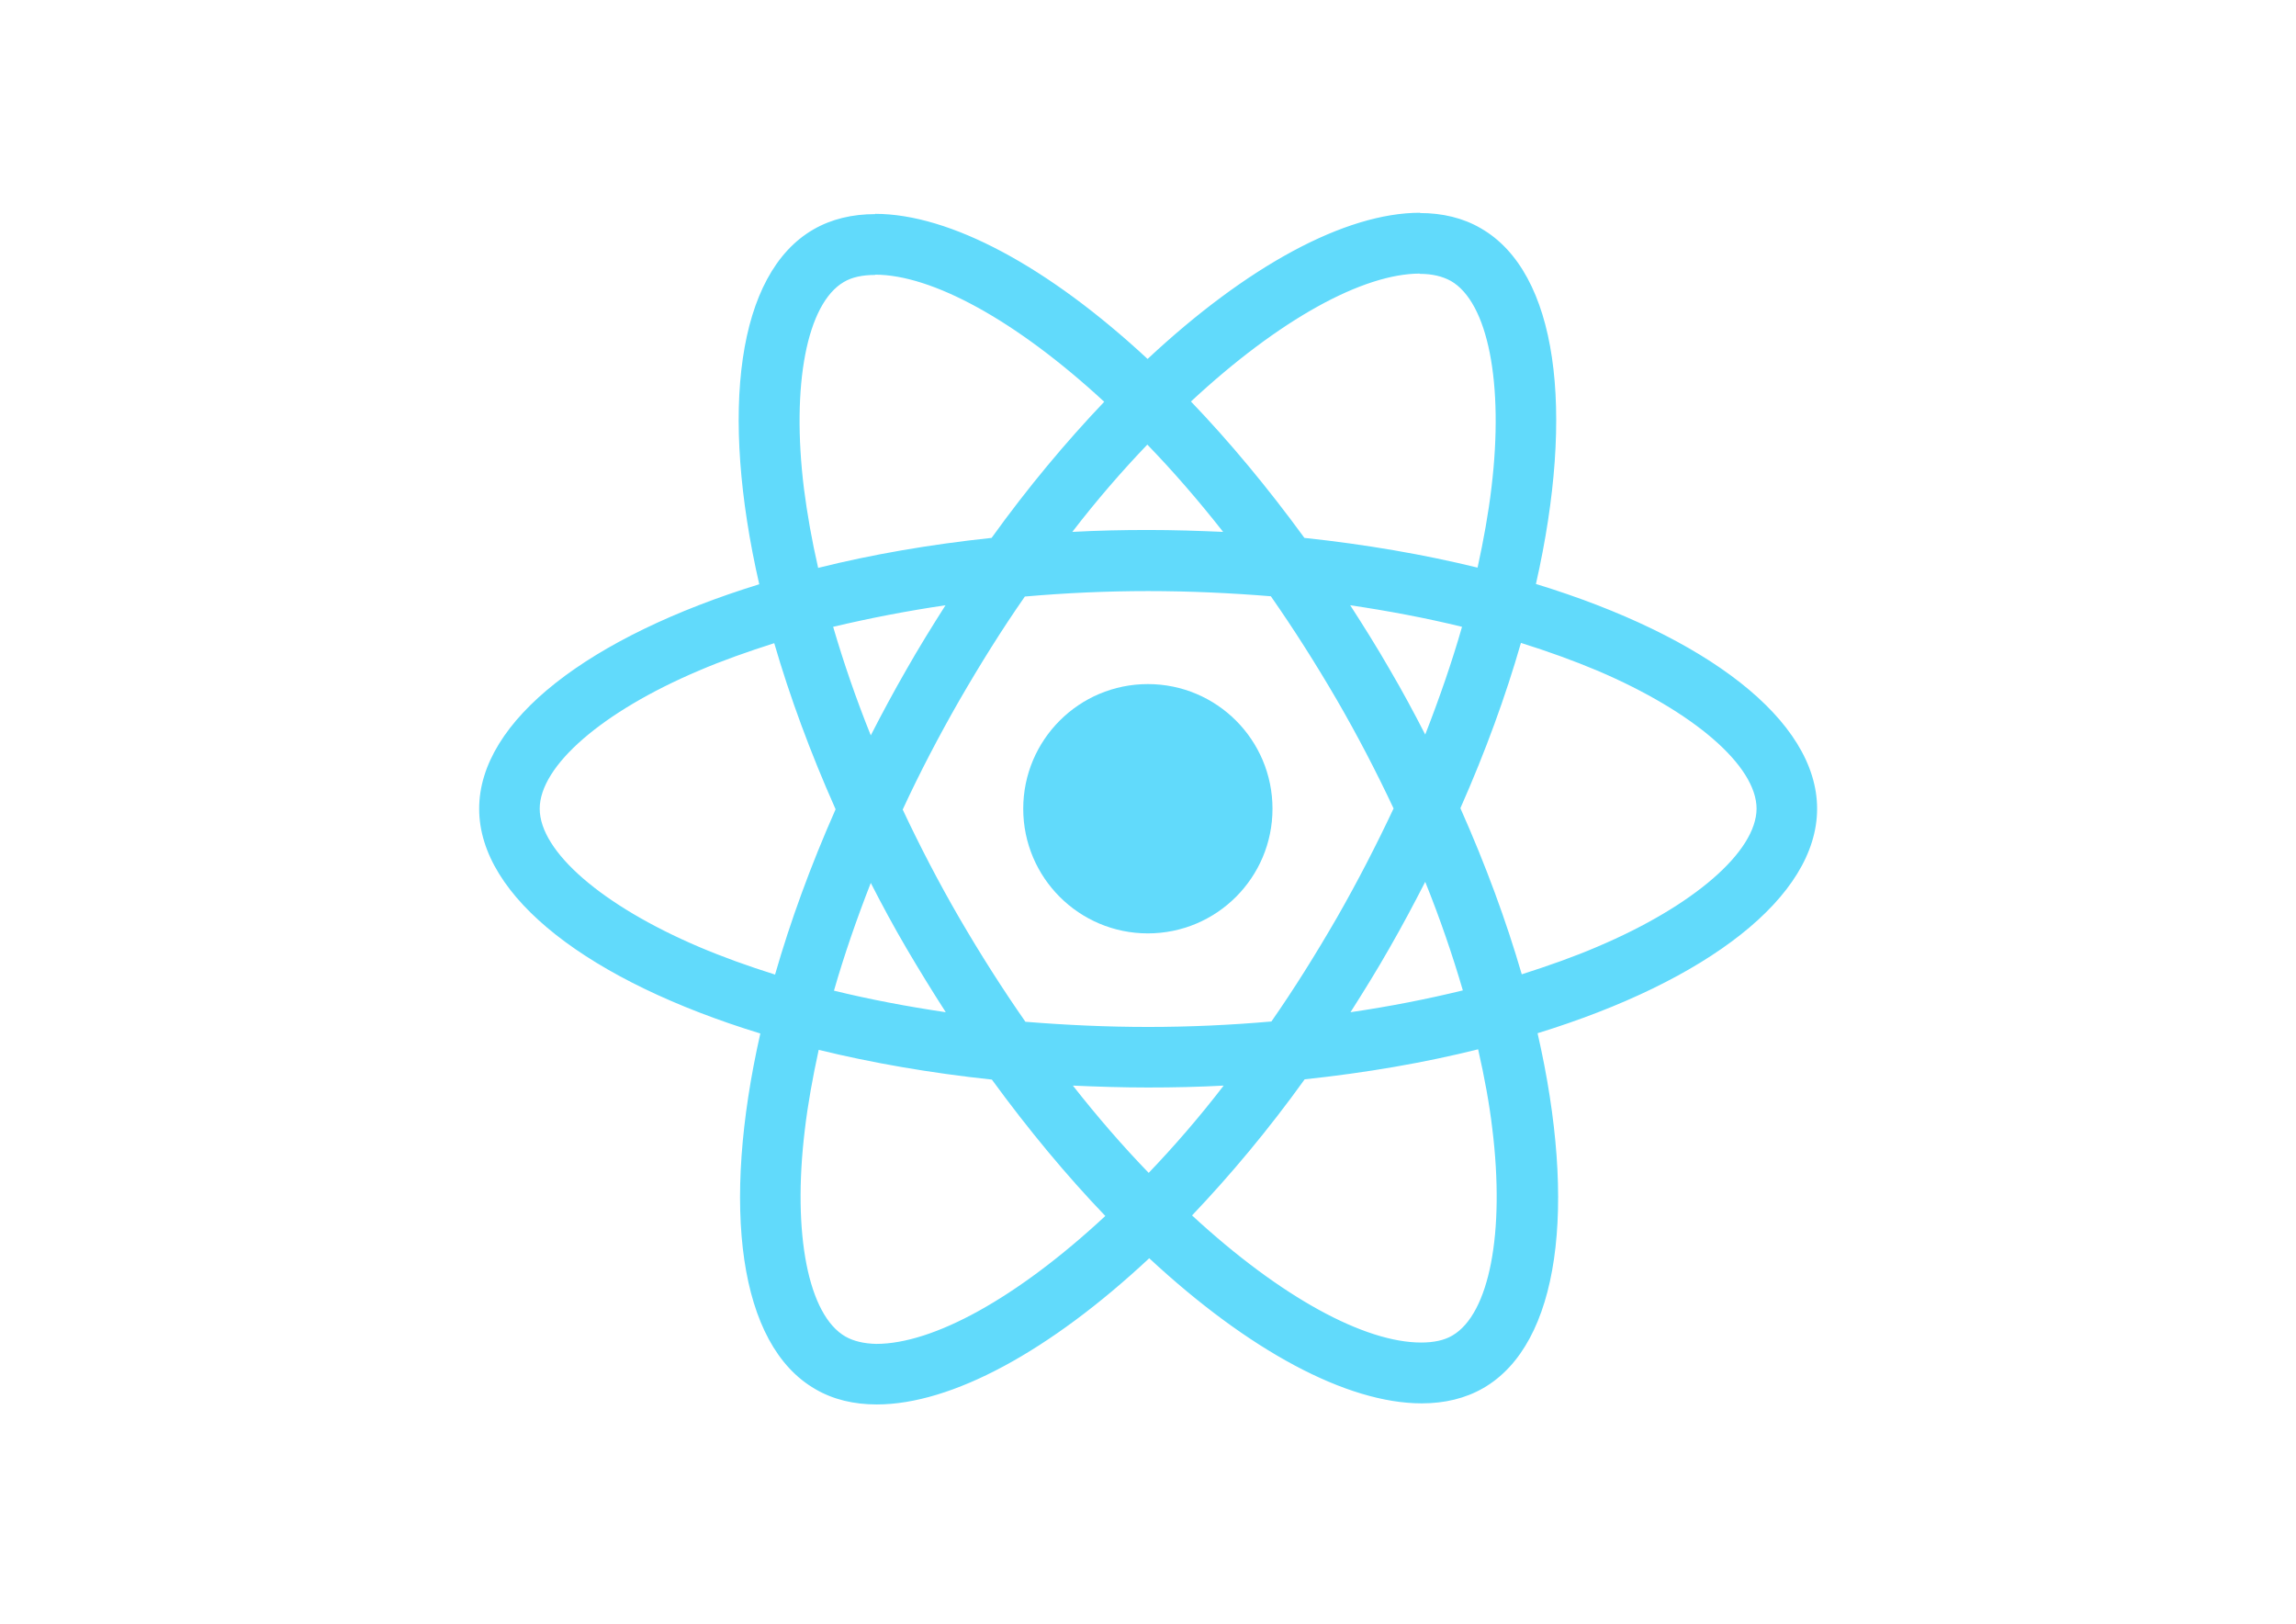
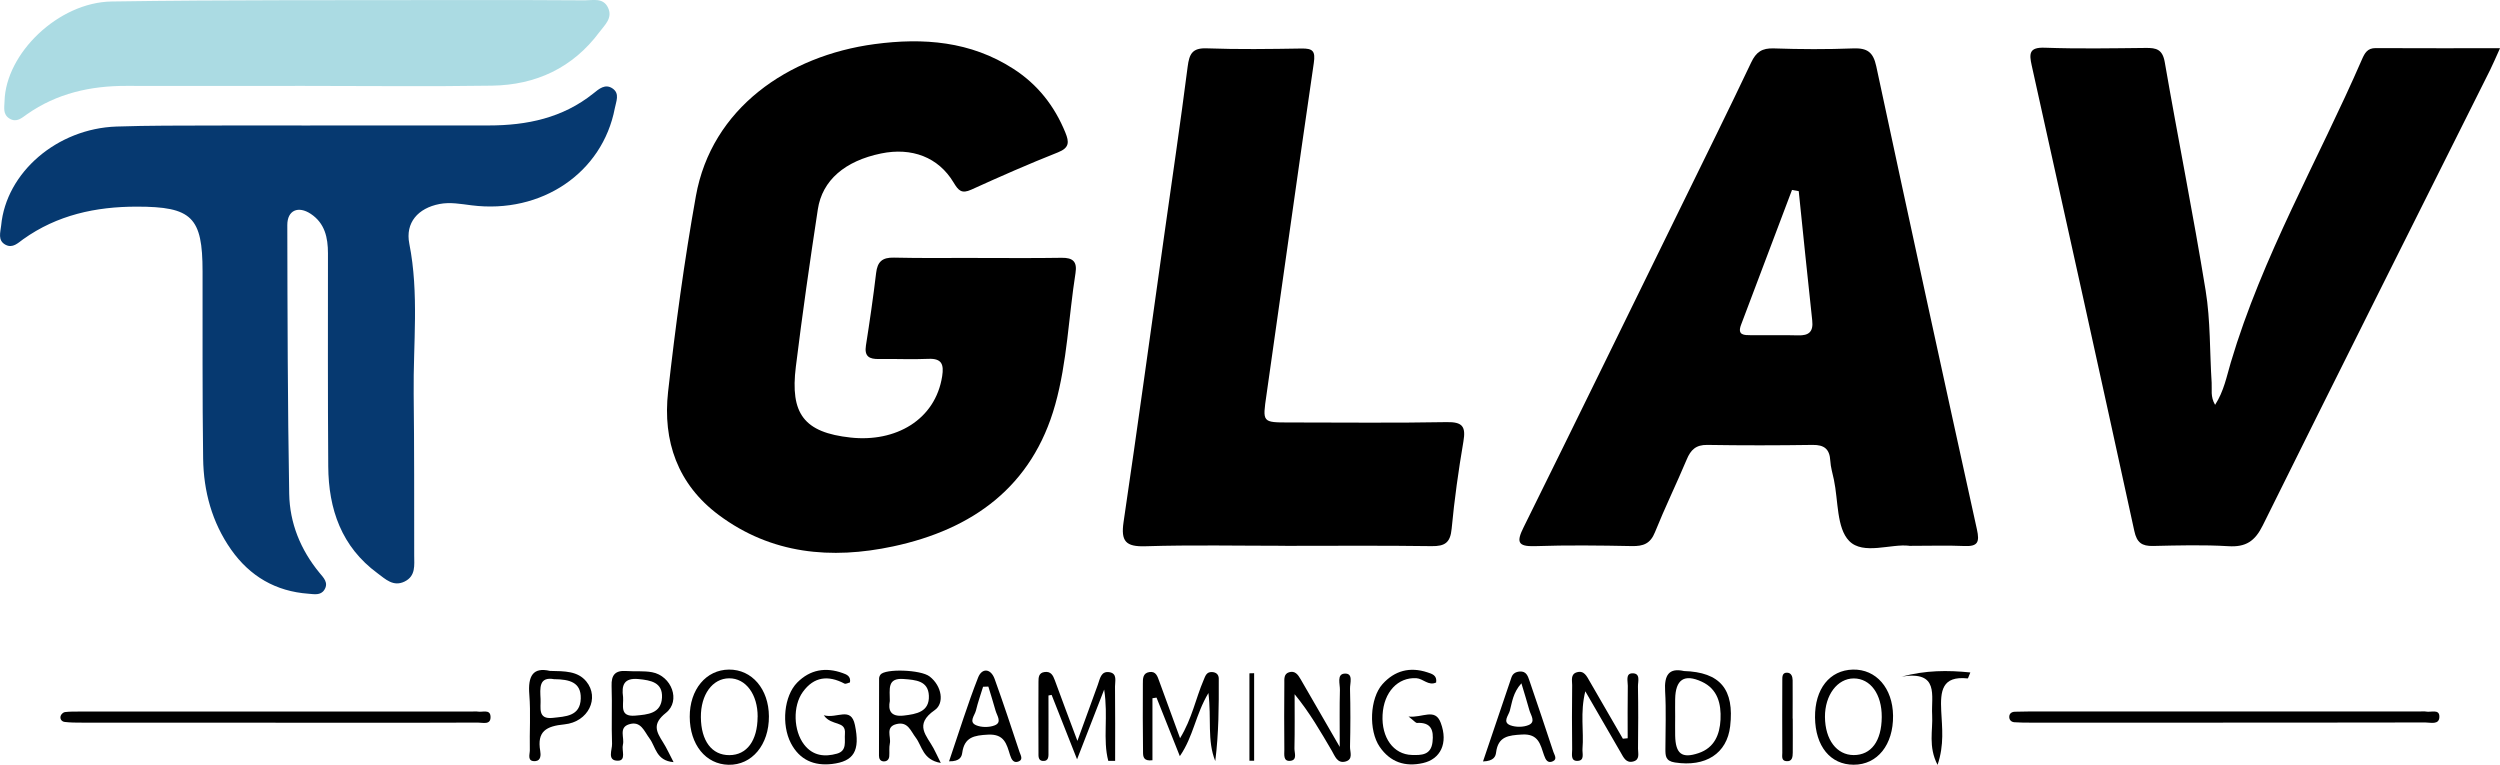
- <svg xmlns="http://www.w3.org/2000/svg" viewBox="0 0 841.9 595.3">
-   <g fill="#61DAFB">
-     <path d="M666.3 296.5c0-32.5-40.7-63.3-103.1-82.4 14.4-63.6 8-114.2-20.2-130.4-6.5-3.8-14.1-5.6-22.4-5.6v22.3c4.6 0 8.3.9 11.4 2.6 13.6 7.8 19.5 37.5 14.9 75.7-1.1 9.4-2.9 19.3-5.1 29.4-19.6-4.8-41-8.5-63.5-10.9-13.5-18.5-27.5-35.3-41.6-50 32.6-30.3 63.2-46.9 84-46.9V78c-27.5 0-63.5 19.6-99.9 53.6-36.4-33.8-72.4-53.2-99.9-53.2v22.3c20.7 0 51.4 16.5 84 46.6-14 14.7-28 31.4-41.3 49.9-22.6 2.4-44 6.1-63.6 11-2.3-10-4-19.7-5.2-29-4.7-38.2 1.1-67.9 14.6-75.8 3-1.8 6.9-2.6 11.5-2.6V78.5c-8.4 0-16 1.8-22.6 5.6-28.1 16.2-34.4 66.7-19.9 130.1-62.2 19.2-102.7 49.9-102.7 82.3 0 32.5 40.7 63.3 103.1 82.4-14.4 63.6-8 114.2 20.2 130.4 6.5 3.8 14.1 5.6 22.5 5.6 27.5 0 63.5-19.6 99.9-53.6 36.4 33.8 72.4 53.2 99.9 53.2 8.4 0 16-1.8 22.6-5.6 28.1-16.2 34.4-66.7 19.9-130.1 62-19.1 102.5-49.9 102.5-82.3zm-130.2-66.7c-3.7 12.9-8.3 26.2-13.5 39.5-4.1-8-8.4-16-13.1-24-4.6-8-9.5-15.8-14.4-23.4 14.2 2.1 27.9 4.7 41 7.9zm-45.8 106.5c-7.8 13.5-15.8 26.3-24.1 38.2-14.9 1.3-30 2-45.2 2-15.1 0-30.2-.7-45-1.9-8.3-11.9-16.4-24.6-24.2-38-7.6-13.1-14.5-26.4-20.8-39.8 6.2-13.4 13.2-26.8 20.7-39.9 7.8-13.5 15.8-26.3 24.1-38.2 14.9-1.3 30-2 45.2-2 15.1 0 30.2.7 45 1.9 8.3 11.9 16.4 24.6 24.2 38 7.6 13.1 14.5 26.4 20.8 39.8-6.3 13.4-13.2 26.8-20.7 39.9zm32.3-13c5.4 13.4 10 26.8 13.8 39.8-13.1 3.2-26.9 5.9-41.2 8 4.9-7.7 9.8-15.6 14.4-23.7 4.6-8 8.9-16.1 13-24.1zM421.2 430c-9.3-9.6-18.6-20.3-27.8-32 9 .4 18.2.7 27.5.7 9.4 0 18.7-.2 27.8-.7-9 11.7-18.3 22.4-27.5 32zm-74.4-58.9c-14.2-2.1-27.9-4.7-41-7.9 3.7-12.9 8.3-26.2 13.5-39.5 4.1 8 8.4 16 13.1 24 4.7 8 9.5 15.8 14.4 23.4zM420.7 163c9.3 9.6 18.6 20.3 27.8 32-9-.4-18.2-.7-27.5-.7-9.4 0-18.7.2-27.8.7 9-11.7 18.3-22.4 27.5-32zm-74 58.9c-4.9 7.7-9.8 15.6-14.4 23.7-4.6 8-8.9 16-13 24-5.4-13.4-10-26.8-13.8-39.8 13.1-3.1 26.9-5.8 41.2-7.9zm-90.5 125.2c-35.4-15.1-58.3-34.9-58.3-50.6 0-15.7 22.9-35.6 58.3-50.6 8.6-3.7 18-7 27.7-10.1 5.7 19.6 13.2 40 22.5 60.9-9.2 20.8-16.6 41.1-22.2 60.6-9.9-3.1-19.3-6.5-28-10.2zM310 490c-13.6-7.8-19.5-37.5-14.9-75.7 1.1-9.4 2.9-19.3 5.1-29.4 19.6 4.8 41 8.5 63.5 10.9 13.5 18.5 27.5 35.3 41.6 50-32.6 30.3-63.2 46.9-84 46.9-4.5-.1-8.3-1-11.3-2.7zm237.2-76.2c4.7 38.2-1.1 67.9-14.6 75.8-3 1.8-6.9 2.6-11.5 2.6-20.7 0-51.4-16.5-84-46.6 14-14.7 28-31.4 41.3-49.9 22.6-2.4 44-6.1 63.6-11 2.3 10.1 4.1 19.8 5.2 29.1zm38.5-66.7c-8.6 3.7-18 7-27.7 10.1-5.7-19.6-13.2-40-22.5-60.9 9.2-20.8 16.6-41.1 22.2-60.6 9.9 3.1 19.3 6.5 28.1 10.2 35.4 15.1 58.3 34.9 58.3 50.6-.1 15.7-23 35.6-58.4 50.6zM320.8 78.4z" />
-     <circle cx="420.9" cy="296.5" r="45.7" />
-     <path d="M520.5 78.1z" />
+ <svg xmlns="http://www.w3.org/2000/svg" viewBox="0 0 435.42 133.22">
+   <defs>
+     <style>
+       .cls-1 {
+         fill: #abdbe3;
+       }
+ 
+       .cls-2 {
+         fill: #063970;
+       }
+     </style>
+   </defs>
+   <g id="Layer_1" data-name="Layer 1">
+     <path d="m170.3,44.93c4.87,0,9.74.05,14.61-.03,1.97-.03,2.72.68,2.41,2.65-1.2,7.63-1.45,15.45-3.53,22.9-3.99,14.3-14.37,21.76-28.26,24.72-10.74,2.29-21.18,1.36-30.34-5.47-7.17-5.34-9.79-12.89-8.83-21.47,1.28-11.4,2.82-22.79,4.84-34.07,2.73-15.27,16.01-24.46,31.14-26.48,8.48-1.13,16.69-.51,24.15,4.3,4.24,2.73,7.18,6.48,9.07,11.13.66,1.62.71,2.63-1.28,3.42-5.1,2.02-10.12,4.23-15.11,6.5-1.68.76-2.23.18-3.09-1.25-2.64-4.41-7.28-6.15-12.63-5.05-6.26,1.29-10.24,4.65-11.01,9.73-1.39,9.12-2.7,18.26-3.83,27.42-1.01,8.16,1.39,11.45,9.56,12.33,7.76.84,14.74-3.02,15.93-10.71.3-1.98-.03-3.1-2.39-3-2.87.13-5.74-.02-8.62.03-1.69.03-2.58-.44-2.27-2.37.66-4.19,1.27-8.39,1.77-12.6.23-1.98,1.07-2.74,3.11-2.69,4.87.12,9.74.04,14.61.05h-.01Z" />
+     <path d="m332.55,95.06c-3.16-.41-8.04,1.67-10.49-.85-2.2-2.27-1.88-7-2.65-10.65-.23-1.1-.57-2.19-.63-3.3-.11-2.03-1.03-2.8-3.08-2.77-6.11.09-12.23.1-18.35,0-1.98-.03-2.88.86-3.58,2.54-1.79,4.25-3.81,8.4-5.53,12.67-.8,2-2.04,2.45-4.02,2.41-5.61-.11-11.24-.18-16.85.01-3.14.11-3.24-.8-1.99-3.32,9.23-18.65,18.35-37.35,27.51-56.03,4.05-8.28,8.15-16.54,12.1-24.87.87-1.85,1.9-2.54,3.95-2.47,4.61.16,9.24.18,13.85,0,2.41-.09,3.46.64,3.99,3.09,5.76,26.92,11.62,53.82,17.54,80.7.48,2.18.17,2.98-2.16,2.88-2.99-.13-5.99-.03-9.62-.03h0Zm-19.27-61.77c-.39-.07-.78-.14-1.17-.21-2.96,7.83-5.9,15.66-8.87,23.48-.71,1.86.56,1.81,1.7,1.82,2.74.03,5.47-.05,8.21.03,1.93.06,2.7-.64,2.48-2.62-.82-7.5-1.57-15-2.35-22.51h0Z" />
+     <path d="m385.8,70.51c1.54-2.39,2.01-4.95,2.73-7.37,5.5-18.52,15.2-35.21,22.85-52.8.47-1.08.95-1.97,2.37-1.96,7.07.03,14.14.02,21.67.02-.72,1.58-1.18,2.7-1.72,3.78-13.22,26.44-26.48,52.85-39.6,79.33-1.36,2.75-2.95,3.81-5.99,3.62-4.36-.26-8.74-.14-13.11-.04-1.95.04-2.83-.57-3.27-2.61-5.89-27.04-11.87-54.06-17.87-81.08-.45-2.04-.48-3.19,2.27-3.09,5.86.21,11.74.1,17.61.04,1.82-.02,2.9.24,3.29,2.47,2.3,13.27,4.96,26.48,7.12,39.77.86,5.27.7,10.7,1.05,16.06.08,1.18-.25,2.43.6,3.86h0Z" />
+     <path d="m223.84,95.06c-8.12,0-16.24-.17-24.35.08-3.44.11-4.29-.88-3.8-4.22,2.46-16.66,4.74-33.34,7.09-50.01,1.37-9.76,2.82-19.5,4.07-29.28.29-2.24.8-3.31,3.35-3.21,5.49.2,10.99.12,16.48.03,1.98-.03,2.45.44,2.14,2.54-2.82,19.25-5.48,38.52-8.24,57.78-.69,4.81-.79,4.81,4.02,4.81,9.12,0,18.24.11,27.35-.06,2.76-.05,3.38.75,2.93,3.37-.86,5.04-1.57,10.11-2.05,15.2-.23,2.44-1.18,3.06-3.49,3.03-8.49-.12-16.99-.05-25.48-.05h-.02Z" />
+     <path d="m47.99,125.86H14.26c-1,0-2,0-2.99-.12-.52-.06-.88-.52-.7-1.07.09-.28.46-.62.74-.65.86-.1,1.74-.09,2.62-.09h68.21c.37,0,.76-.05,1.12.01.78.13,2.07-.43,2.17.79.13,1.62-1.36,1.11-2.21,1.12-7.62.04-15.24.03-22.86.03h-12.37v-.02Z" />
+     <path d="m387.19,125.86h-33.73c-.87,0-1.75-.01-2.62-.07-.57-.04-.92-.44-.89-.98.02-.56.44-.84,1.01-.85.75-.01,1.5-.04,2.25-.04h68.2c.37,0,.76-.06,1.12.01.86.19,2.4-.54,2.33.98-.06,1.37-1.55.92-2.45.92-11.74.03-23.48.02-35.23.02h.01Z" />
+     <path d="m283.49,128.59c0-3.05-.03-6.1.02-9.15.01-.78-.41-2.12.75-2.17,1.54-.06,1,1.44,1.02,2.29.07,3.62.05,7.23.01,10.85,0,.8.36,1.9-.81,2.21-1.27.35-1.71-.7-2.21-1.57-1.92-3.33-3.86-6.67-6.16-10.65-.93,3.76-.23,6.92-.49,10.01-.07.77.42,2.04-.82,2.11-1.32.08-.97-1.21-.98-1.98-.05-3.74-.04-7.48,0-11.22,0-.81-.31-1.9.82-2.23,1.26-.37,1.72.69,2.22,1.55,1.93,3.34,3.86,6.68,5.79,10.02.28-.03.56-.05.84-.08h0Z" />
+     <path d="m193.03,132.53c-.99-3.74.02-7.67-.72-12.43-1.65,4.24-2.97,7.63-4.72,12.15-1.73-4.38-3.08-7.8-4.43-11.22-.18.03-.36.06-.55.1,0,3.27.02,6.54,0,9.81,0,.69.12,1.67-1,1.59-.82-.06-.74-.88-.74-1.46-.02-4.11-.02-8.22,0-12.33,0-.75.03-1.54,1.03-1.69,1.11-.17,1.5.55,1.82,1.44,1.18,3.24,2.4,6.46,3.93,10.55,1.4-3.85,2.47-6.82,3.56-9.79.37-1.01.53-2.44,2.05-2.17,1.37.24.93,1.58.94,2.48.05,4.32.02,8.64.02,12.96-.39,0-.78,0-1.16,0h-.02Z" />
+     <path d="m233.34,130.12c0-4.08-.05-7.02.03-9.94.03-1.02-.59-2.78.82-2.86,1.58-.09.91,1.69.94,2.64.09,3.37.08,6.74,0,10.11-.02.88.6,2.18-.77,2.56-1.46.4-1.86-.96-2.41-1.89-1.94-3.3-3.84-6.63-6.47-9.83,0,3.15.04,6.3-.03,9.44-.02.76.54,2.01-.69,2.16-1.31.16-1.06-1.13-1.07-1.91-.04-3.87-.03-7.74,0-11.61,0-.73-.1-1.61.81-1.9,1.04-.33,1.57.41,2.03,1.21,2.08,3.62,4.17,7.23,6.82,11.81h0Z" />
+     <path d="m210.47,120.7c-2.27,3.8-2.59,7.52-4.98,11-1.48-3.7-2.77-6.95-4.06-10.2-.24.04-.47.07-.71.11v10.8c-1.58.21-1.63-.66-1.64-1.36-.05-3.99-.05-7.98-.03-11.96,0-.85-.04-1.86,1.14-2.04,1.16-.18,1.41.78,1.71,1.59,1.16,3.14,2.3,6.29,3.63,9.93,2.1-3.44,2.73-6.94,4.1-10.12.29-.68.48-1.45,1.46-1.4.74.03,1.18.45,1.18,1.15.02,4.78,0,9.55-.61,14.35-1.44-3.57-.64-7.33-1.19-11.84h0Z" />
+     <path d="m117.32,132.74c-3.06-.24-3.11-2.68-4.18-4.11-.95-1.27-1.52-3.15-3.61-2.47-1.81.59-.73,2.34-1.04,3.54-.25.98.63,2.77-.87,2.79-1.94.02-.98-1.91-1.02-2.93-.13-3.36.04-6.72-.08-10.08-.07-1.94.65-2.75,2.58-2.61,1.49.11,3.02-.06,4.47.21,3.4.63,5.05,4.99,2.41,7.08-2.42,1.92-1.68,3.25-.51,5.11.63.99,1.11,2.07,1.85,3.48h0Zm-8.8-11.33c.12,1.42-.68,3.47,2.11,3.23,2.18-.19,4.53-.35,4.67-3.15.13-2.63-1.93-3.01-4.09-3.22-2.55-.24-2.98,1.07-2.69,3.14Z" />
+     <path d="m163.85,132.88c-3.15-.54-3.24-2.94-4.35-4.4-.89-1.16-1.36-2.83-3.31-2.38-2.07.47-.96,2.22-1.21,3.4-.15.72-.04,1.49-.1,2.23-.05.55-.4.9-.97.88-.61-.03-.82-.48-.82-1,0-4.48,0-8.96.02-13.43,0-.23.1-.49.24-.68.81-1.07,7.02-.88,8.56.32,2.16,1.67,2.59,4.68.9,5.85-3.7,2.56-1.38,4.46-.2,6.69.34.64.65,1.3,1.25,2.53h0Zm-8.88-10.74c-.26,1.4,0,2.77,2.43,2.49,2.22-.26,4.5-.65,4.38-3.46-.11-2.61-2.3-2.75-4.4-2.91-2.9-.22-2.4,1.73-2.4,3.88h-.01Z" />
+     <path d="m316.12,124.96c-.05-4.97,2.54-8.24,6.6-8.34,4.04-.09,6.93,3.23,6.99,8.02.06,5.08-2.73,8.56-6.86,8.55-4.05,0-6.68-3.22-6.73-8.24h0Zm11.62-.07c.03-3.98-1.96-6.72-4.87-6.73-2.86,0-5.04,2.91-5.02,6.71.03,3.96,2.04,6.63,5,6.64,3.06,0,4.86-2.43,4.89-6.62h0Z" />
+     <path d="m133.92,124.76c.03,4.95-2.96,8.53-7.04,8.44-3.97-.09-6.73-3.5-6.75-8.35-.02-4.76,2.84-8.2,6.84-8.23,4-.03,6.92,3.4,6.95,8.13h0Zm-1.96.1c.02-3.92-2.06-6.74-4.97-6.72-2.9.02-4.95,2.83-4.92,6.77.03,4.13,1.91,6.63,4.96,6.61,3.05,0,4.9-2.53,4.92-6.66h0Z" />
+     <path d="m143.5,124.58c2.3.64,4.71-1.61,5.4,1.69.94,4.51-.19,6.34-3.99,6.79-3.14.37-5.65-.72-7.16-3.62-1.69-3.26-1.2-8.23,1.1-10.56,2.25-2.27,4.96-2.72,7.92-1.65.64.23,1.45.51,1.27,1.62-.3.07-.73.33-.96.21-2.83-1.49-5.31-1.23-7.25,1.45-1.79,2.47-1.63,6.77.22,9.17,1.52,1.97,3.57,2.19,5.73,1.58,1.8-.51,1.27-2.15,1.38-3.47.19-2.36-2.31-1.25-3.68-3.21h.02Z" />
+     <path d="m293.24,116.87c6.4.19,8.84,3.21,8.1,9.61-.55,4.78-4.29,7.14-9.62,6.32-1.64-.25-1.66-1.15-1.66-2.32,0-3.37.15-6.75-.05-10.11-.17-2.77.66-4.07,3.23-3.51h0Zm-1.48,7.88c0,1.12-.02,2.24,0,3.36.07,3.19,1.16,4.04,4.07,3.06,2.77-.93,3.7-3.23,3.83-5.85.13-2.72-.48-5.31-3.26-6.59-3.07-1.42-4.58-.38-4.64,3.03-.02,1,0,1.99,0,2.99h0Z" />
+     <path d="m250.13,118.87c-1.33.63-2.25-.67-3.44-.75-3.21-.19-5.68,2.41-5.89,6.38-.21,3.97,1.89,6.9,5.1,6.99,1.65.05,3.34.05,3.6-2.26.23-2.06-.23-3.45-2.7-3.32-.24.01-.51-.37-1.48-1.11,2.47.26,4.62-1.56,5.61,1.09,1.34,3.57-.06,6.33-3.09,7.01-3.12.71-5.7-.16-7.53-2.81-1.98-2.87-1.74-8.47.48-10.94,2.12-2.36,4.77-3.05,7.81-2.05.79.26,1.72.5,1.53,1.77h0Z" />
+     <path d="m95.77,116.85c2.62.05,4.84.02,6.34,1.83,2.35,2.86.38,7.06-3.8,7.48-3.17.31-4.81,1.2-4.22,4.63.12.68.13,1.7-.85,1.77-1.5.11-.95-1.2-.96-1.89-.07-3.24.17-6.49-.09-9.71-.26-3.21.63-4.8,3.59-4.11h-.01Zm.79,1.45c-2.75-.52-2.5,1.57-2.41,3.46.07,1.49-.55,3.58,2.14,3.27,2.16-.25,4.77-.24,4.86-3.37.08-2.86-2-3.33-4.58-3.37h0Z" />
+     <path d="m165.3,132.59c1.74-5.1,3.22-9.92,5.06-14.6.67-1.69,2.21-1.59,2.88.28,1.52,4.21,2.92,8.46,4.33,12.71.17.52.67,1.27-.11,1.62-.93.41-1.3-.34-1.54-1.09-.6-1.91-.98-3.71-3.84-3.56-2.42.13-4.11.42-4.49,3.17-.09.62-.35,1.51-2.29,1.48h0Zm6.85-13.01c-.31,0-.62.02-.93.03-.42,1.38-.91,2.74-1.24,4.13-.2.85-1.32,1.99.02,2.57.93.4,2.28.4,3.23.03,1.34-.52.42-1.67.17-2.55-.39-1.41-.84-2.81-1.26-4.21h0Z" />
+     <path d="m258.29,132.63c1.73-5.12,3.34-9.89,4.96-14.66.23-.66.74-.95,1.42-1.01,1.18-.1,1.44.81,1.72,1.62,1.41,4.12,2.8,8.25,4.16,12.38.17.51.72,1.24-.07,1.62-.93.44-1.29-.27-1.56-1.05-.64-1.85-.94-3.77-3.83-3.6-2.37.14-4.16.31-4.52,3.12-.08.64-.34,1.51-2.28,1.57h0Zm6.69-13.62c-1.49,1.66-1.61,3.3-2.02,4.79-.22.81-1.33,1.98.09,2.52.95.36,2.29.35,3.21-.05,1.27-.55.35-1.7.11-2.57-.39-1.42-.83-2.82-1.39-4.69h0Z" />
+     <path d="m331.15,117.86c4.28-1.14,8.05-1.14,12.02-.74-.29.67-.39,1.05-.46,1.04-4.5-.48-4.78,2.19-4.61,5.68.14,2.88.55,5.86-.64,9.38-1.66-3.21-.79-6.02-.94-8.69-.2-3.33,1.34-7.77-5.36-6.68h-.01Z" />
+     <path d="m312.24,125.15c0,1.98.02,3.96,0,5.94-.01.74-.08,1.59-1.14,1.48-.88-.09-.68-.9-.68-1.45-.02-4.21-.02-8.41,0-12.62,0-.58-.04-1.36.82-1.34.75.01.97.67.98,1.32.02,2.23,0,4.45,0,6.68h.02Z" />
+     <path d="m217.61,132.51v-15.24c.27,0,.55-.02.82-.02v15.25c-.27,0-.55,0-.82,0Z" />
+   </g>
+   <g id="Layer_3" data-name="Layer 3">
+     <path class="cls-1" d="m52.73,14.96c-10.24,0-20.48.03-30.71,0-6.26-.02-12.12,1.3-17.32,4.94-.9.63-1.79,1.5-3.03.76-1.21-.73-.91-1.94-.88-3.03C1,9.31,10.15.4,19.46.26,39.56-.05,59.66.06,79.76.01c7.37-.02,14.73,0,22.1.05,1.42,0,3.16-.49,4.01,1.22.92,1.84-.54,3.06-1.47,4.31-4.66,6.25-11.07,9.21-18.71,9.33-10.98.17-21.97.04-32.96.04Z" />
+   </g>
+   <g id="Layer_2" data-name="Layer 2">
+     <path class="cls-2" d="m54.02,21.85c10.37,0,20.74-.01,31.1,0,6.65,0,12.89-1.3,18.23-5.58.98-.79,2.06-1.74,3.34-.86,1.3.89.61,2.27.39,3.45-2.15,11.24-12.75,18.44-24.95,16.9-1.86-.23-3.71-.59-5.58-.23-3.73.72-5.99,3.24-5.26,6.92,1.72,8.7.66,17.43.76,26.15.11,9.37.08,18.73.09,28.1,0,1.72.31,3.62-1.68,4.59-1.96.95-3.32-.42-4.7-1.44-6.29-4.62-8.54-11.17-8.59-18.63-.09-12.36-.05-24.73-.05-37.09,0-2.75-.54-5.25-2.99-6.88-2.19-1.45-4.09-.63-4.09,1.94.03,15.61.06,31.22.33,46.83.09,5.09,1.98,9.74,5.27,13.74.7.85,1.64,1.73.85,2.97-.65,1.02-1.8.75-2.75.68-5.71-.41-10.21-3.03-13.49-7.69-3.33-4.74-4.79-10.15-4.87-15.85-.15-10.86-.08-21.73-.1-32.6,0-9.46-1.86-11.28-11.46-11.28-7.15,0-13.87,1.45-19.8,5.69-.89.64-1.8,1.59-3.02.97-1.47-.75-.91-2.22-.8-3.36.86-9.25,9.74-16.9,20.1-17.25,5.62-.19,11.24-.16,16.86-.18,5.62-.03,11.24,0,16.86,0h0Z" />
  </g>
</svg>
